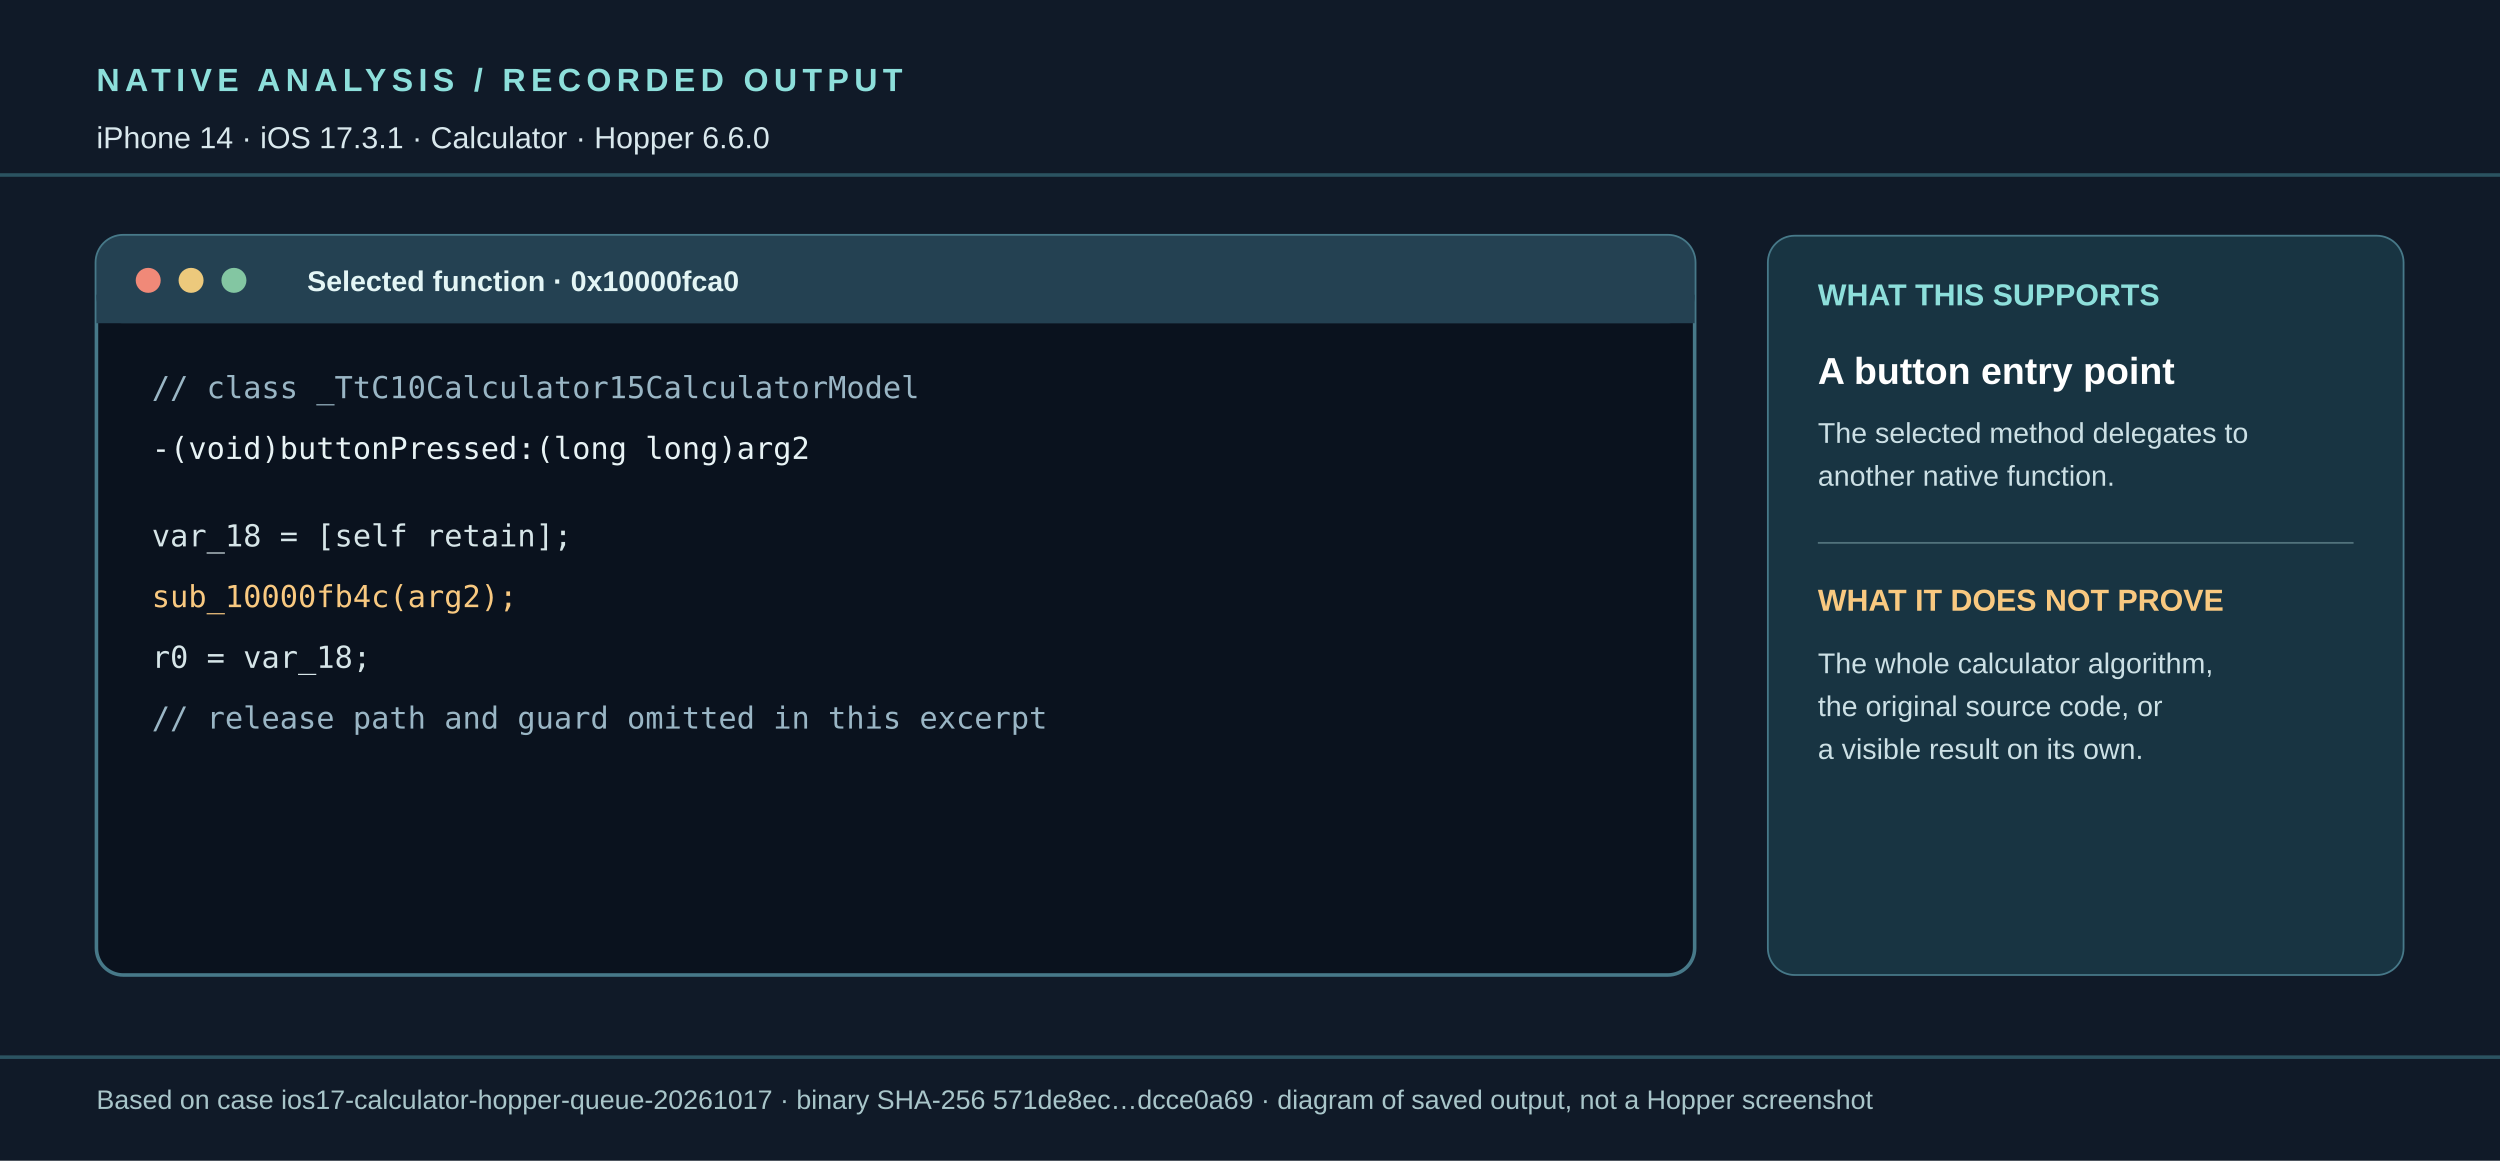
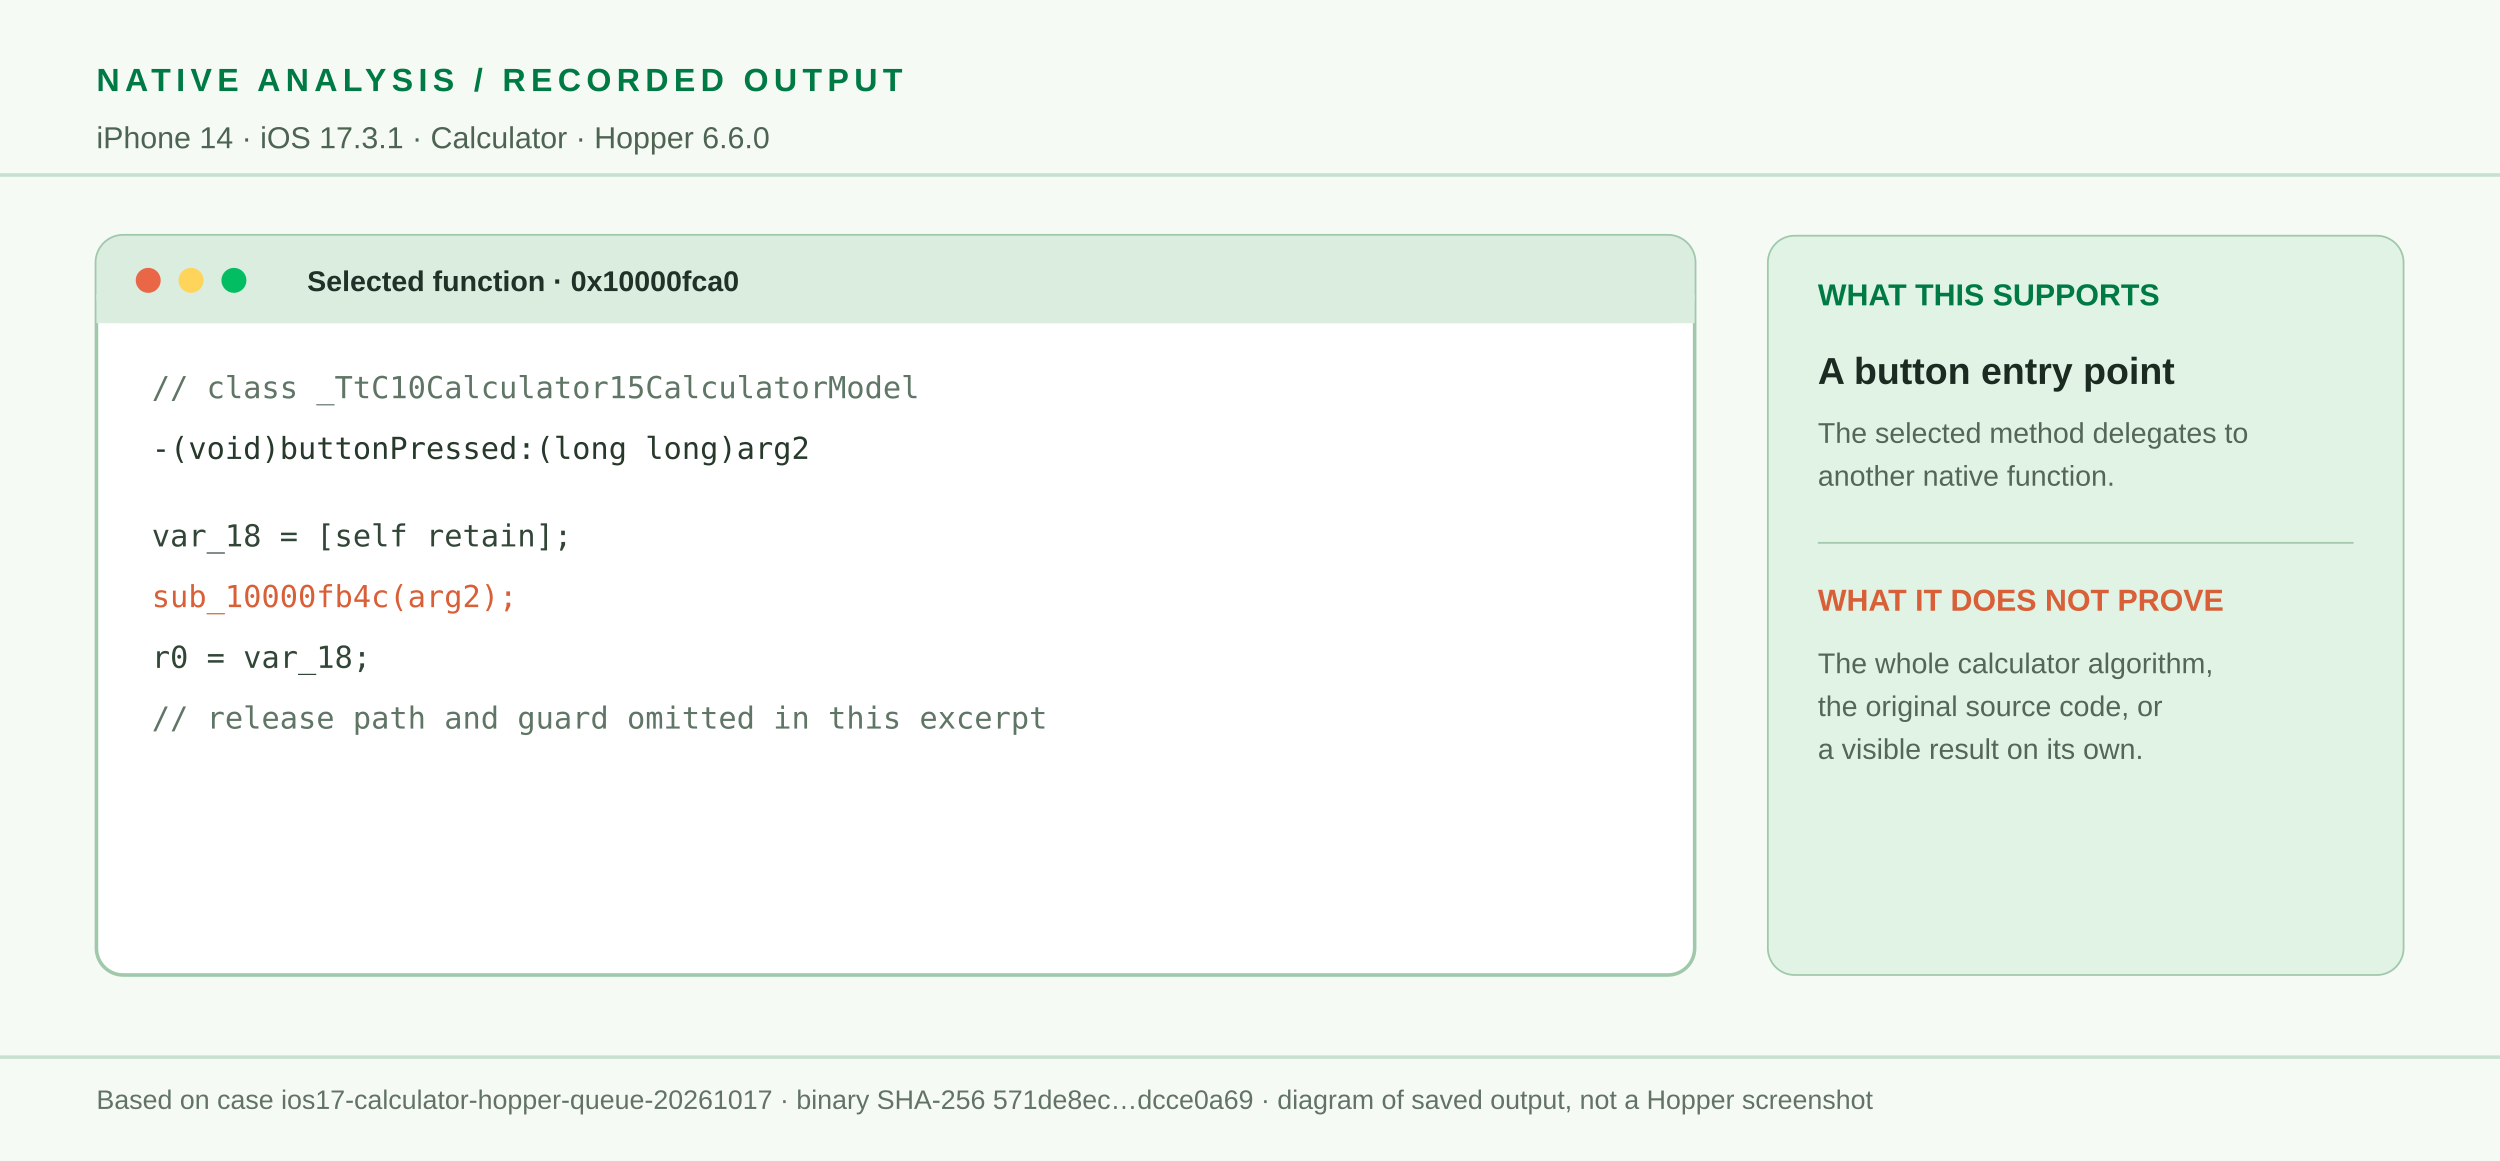
<svg xmlns="http://www.w3.org/2000/svg" viewBox="0 0 1400 650" role="img" aria-labelledby="title desc">
-   <rect width="1400" height="650" fill="#101a28" />
-   <path d="M0 98h1400M0 592h1400" stroke="#2b5361" stroke-width="2" />
+   <rect width="1400" height="650" fill="#f6faf5" />
+   <path d="M0 98h1400M0 592h1400" stroke="#c8e0cf" stroke-width="2" />
  <g font-family="Arial, Helvetica, sans-serif">
-     <text x="54" y="51" fill="#8ddfdb" font-size="18" font-weight="700" letter-spacing="3">NATIVE ANALYSIS / RECORDED OUTPUT</text>
-     <text x="54" y="83" fill="#d9e8ed" font-size="17">iPhone 14 · iOS 17.3.1 · Calculator · Hopper 6.6.0</text>
-     <rect x="54" y="132" width="895" height="414" rx="15" fill="#0a121e" stroke="#477989" stroke-width="2" />
-     <rect x="54" y="132" width="895" height="49" rx="15" fill="#244152" />
-     <rect x="54" y="165" width="895" height="16" fill="#244152" />
-     <circle cx="83" cy="157" r="7" fill="#f08978" />
-     <circle cx="107" cy="157" r="7" fill="#ecc97c" />
-     <circle cx="131" cy="157" r="7" fill="#83c6a2" />
-     <text x="172" y="163" fill="#e3f5f5" font-size="16" font-weight="700">Selected function · 0x10000fca0</text>
+     <text x="54" y="51" fill="#007a45" font-size="18" font-weight="700" letter-spacing="3">NATIVE ANALYSIS / RECORDED OUTPUT</text>
+     <text x="54" y="83" fill="#4d6453" font-size="17">iPhone 14 · iOS 17.3.1 · Calculator · Hopper 6.6.0</text>
+     <rect x="54" y="132" width="895" height="414" rx="15" fill="#ffffff" stroke="#a0c8ab" stroke-width="2" />
+     <rect x="54" y="132" width="895" height="49" rx="15" fill="#daeddf" />
+     <rect x="54" y="165" width="895" height="16" fill="#daeddf" />
+     <circle cx="83" cy="157" r="7" fill="#e96646" />
+     <circle cx="107" cy="157" r="7" fill="#ffd45b" />
+     <circle cx="131" cy="157" r="7" fill="#03bd62" />
+     <text x="172" y="163" fill="#203127" font-size="16" font-weight="700">Selected function · 0x10000fca0</text>
    <g font-family="Menlo, Consolas, monospace" font-size="17">
-       <text x="85" y="223" fill="#9ab6c5">// class _TtC10Calculator15CalculatorModel</text>
-       <text x="85" y="257" fill="#e8f3f5">-(void)buttonPressed:(long long)arg2</text>
-       <text x="85" y="306" fill="#d6e5e8">var_18 = [self retain];</text>
-       <text x="85" y="340" fill="#f9c980">sub_10000fb4c(arg2);</text>
-       <text x="85" y="374" fill="#d6e5e8">r0 = var_18;</text>
-       <text x="85" y="408" fill="#9ab6c5">// release path and guard omitted in this excerpt</text>
+       <text x="85" y="223" fill="#5f7565">// class _TtC10Calculator15CalculatorModel</text>
+       <text x="85" y="257" fill="#26392b">-(void)buttonPressed:(long long)arg2</text>
+       <text x="85" y="306" fill="#314637">var_18 = [self retain];</text>
+       <text x="85" y="340" fill="#d85f37">sub_10000fb4c(arg2);</text>
+       <text x="85" y="374" fill="#314637">r0 = var_18;</text>
+       <text x="85" y="408" fill="#5f7565">// release path and guard omitted in this excerpt</text>
    </g>
-     <rect x="990" y="132" width="356" height="414" rx="15" fill="#183442" stroke="#477989" />
-     <text x="1018" y="171" fill="#8ddfdb" font-size="17" font-weight="700">WHAT THIS SUPPORTS</text>
-     <text x="1018" y="215" fill="#fff" font-size="21" font-weight="700">A button entry point</text>
-     <text x="1018" y="248" fill="#cce0e5" font-size="16">The selected method delegates to</text>
-     <text x="1018" y="272" fill="#cce0e5" font-size="16">another native function.</text>
-     <line x1="1018" x2="1318" y1="304" y2="304" stroke="#51727c" />
-     <text x="1018" y="342" fill="#f9c980" font-size="17" font-weight="700">WHAT IT DOES NOT PROVE</text>
-     <text x="1018" y="377" fill="#cce0e5" font-size="16">The whole calculator algorithm,</text>
-     <text x="1018" y="401" fill="#cce0e5" font-size="16">the original source code, or</text>
-     <text x="1018" y="425" fill="#cce0e5" font-size="16">a visible result on its own.</text>
-     <text x="54" y="621" fill="#a9c6ca" font-size="15">Based on case ios17-calculator-hopper-queue-20261017 · binary SHA-256 571de8ec…dcce0a69 · diagram of saved output, not a Hopper screenshot</text>
+     <rect x="990" y="132" width="356" height="414" rx="15" fill="#e0f3e5" stroke="#a0c8ab" />
+     <text x="1018" y="171" fill="#007a45" font-size="17" font-weight="700">WHAT THIS SUPPORTS</text>
+     <text x="1018" y="215" fill="#1c2b21" font-size="21" font-weight="700">A button entry point</text>
+     <text x="1018" y="248" fill="#526757" font-size="16">The selected method delegates to</text>
+     <text x="1018" y="272" fill="#526757" font-size="16">another native function.</text>
+     <line x1="1018" x2="1318" y1="304" y2="304" stroke="#a5c9ae" />
+     <text x="1018" y="342" fill="#d85f37" font-size="17" font-weight="700">WHAT IT DOES NOT PROVE</text>
+     <text x="1018" y="377" fill="#526757" font-size="16">The whole calculator algorithm,</text>
+     <text x="1018" y="401" fill="#526757" font-size="16">the original source code, or</text>
+     <text x="1018" y="425" fill="#526757" font-size="16">a visible result on its own.</text>
+     <text x="54" y="621" fill="#627365" font-size="15">Based on case ios17-calculator-hopper-queue-20261017 · binary SHA-256 571de8ec…dcce0a69 · diagram of saved output, not a Hopper screenshot</text>
  </g>
</svg>
